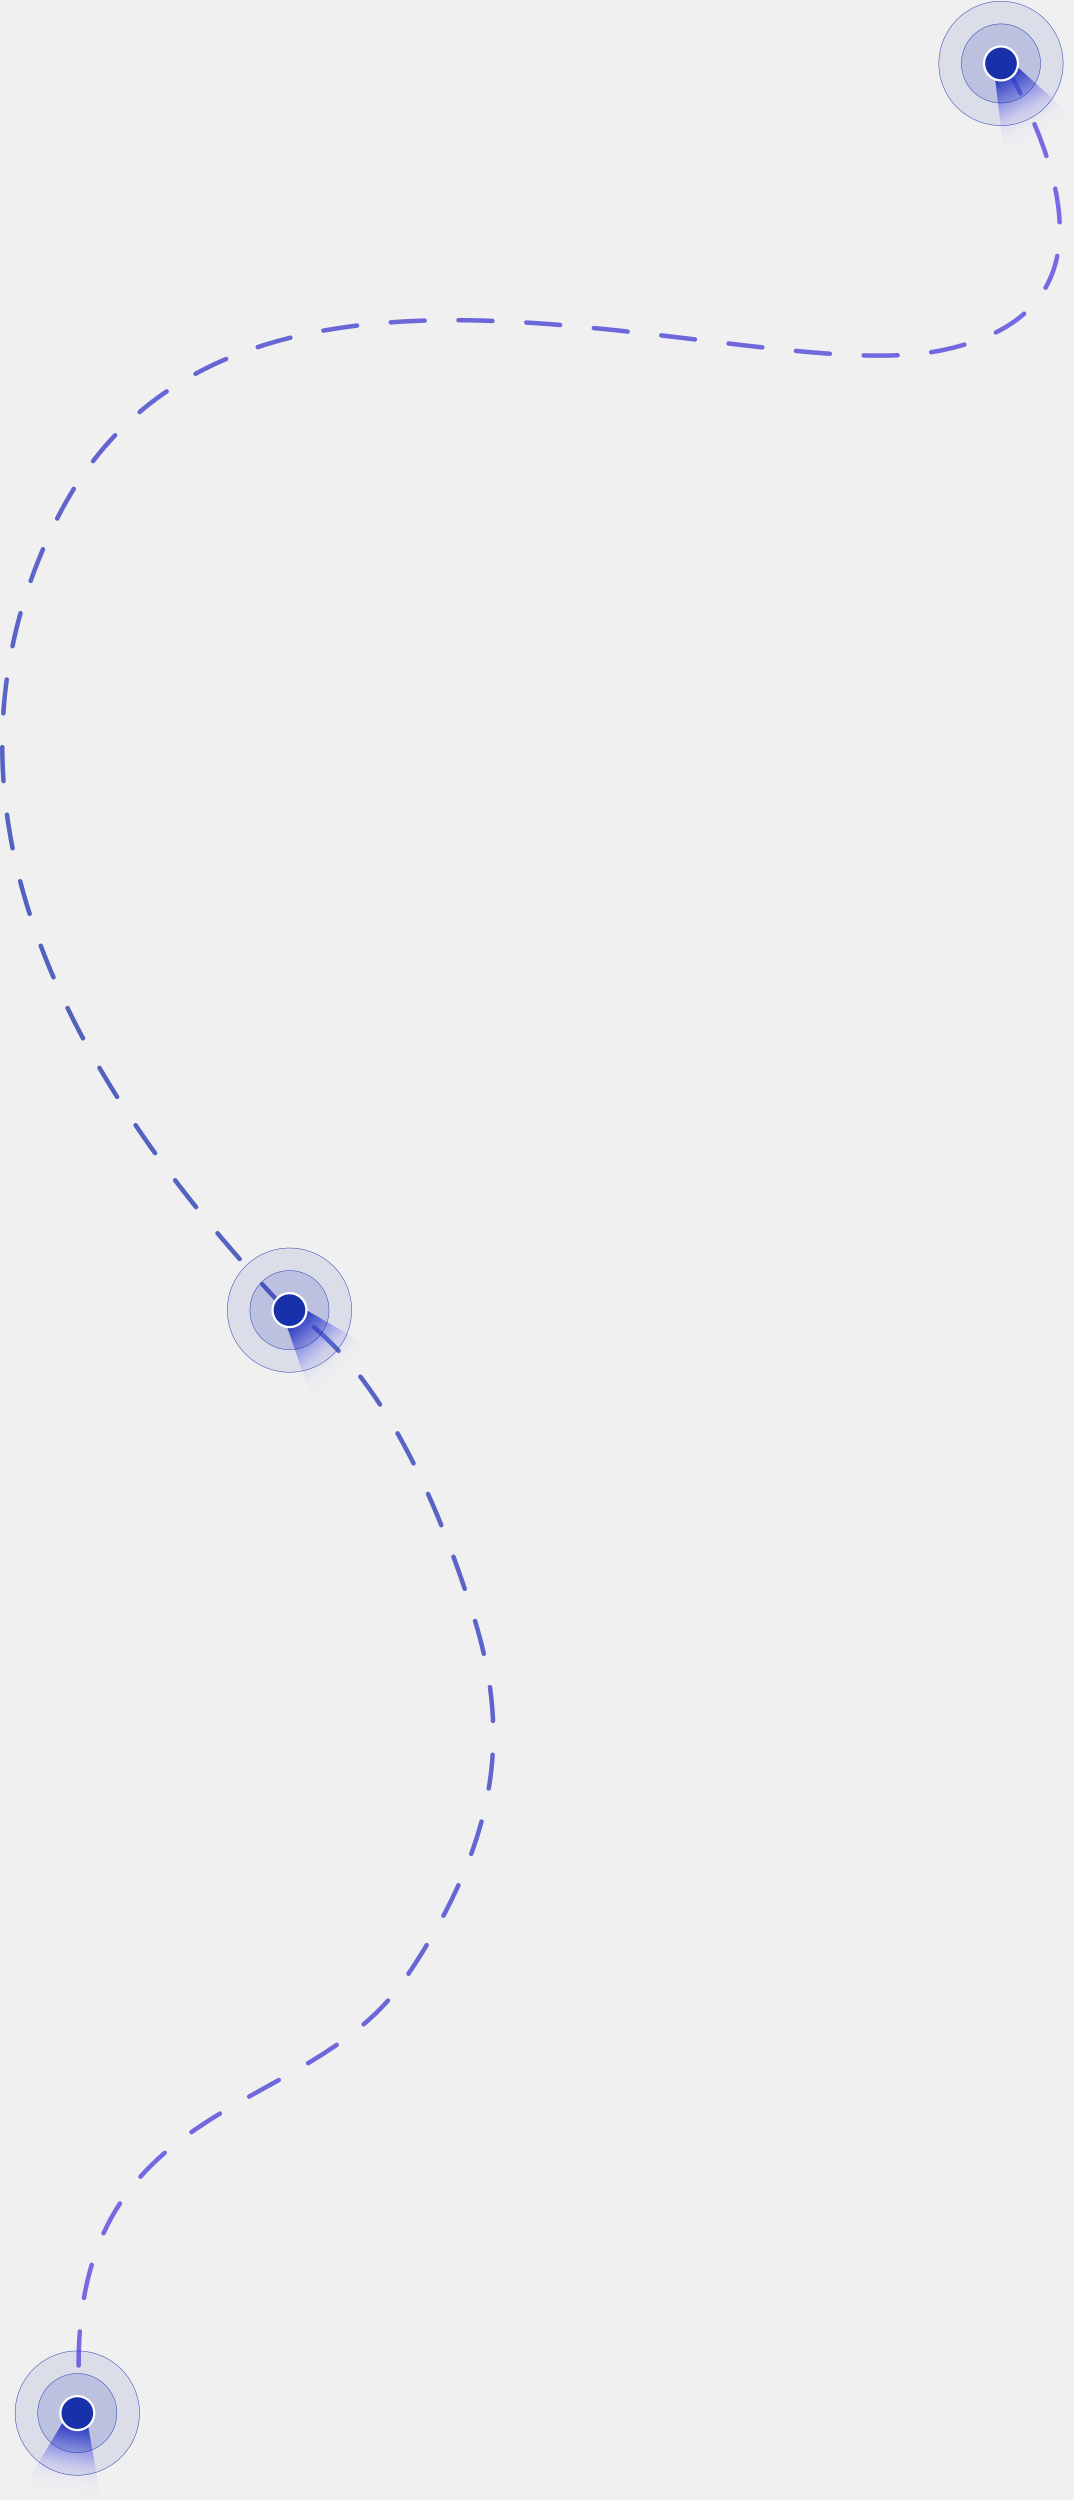
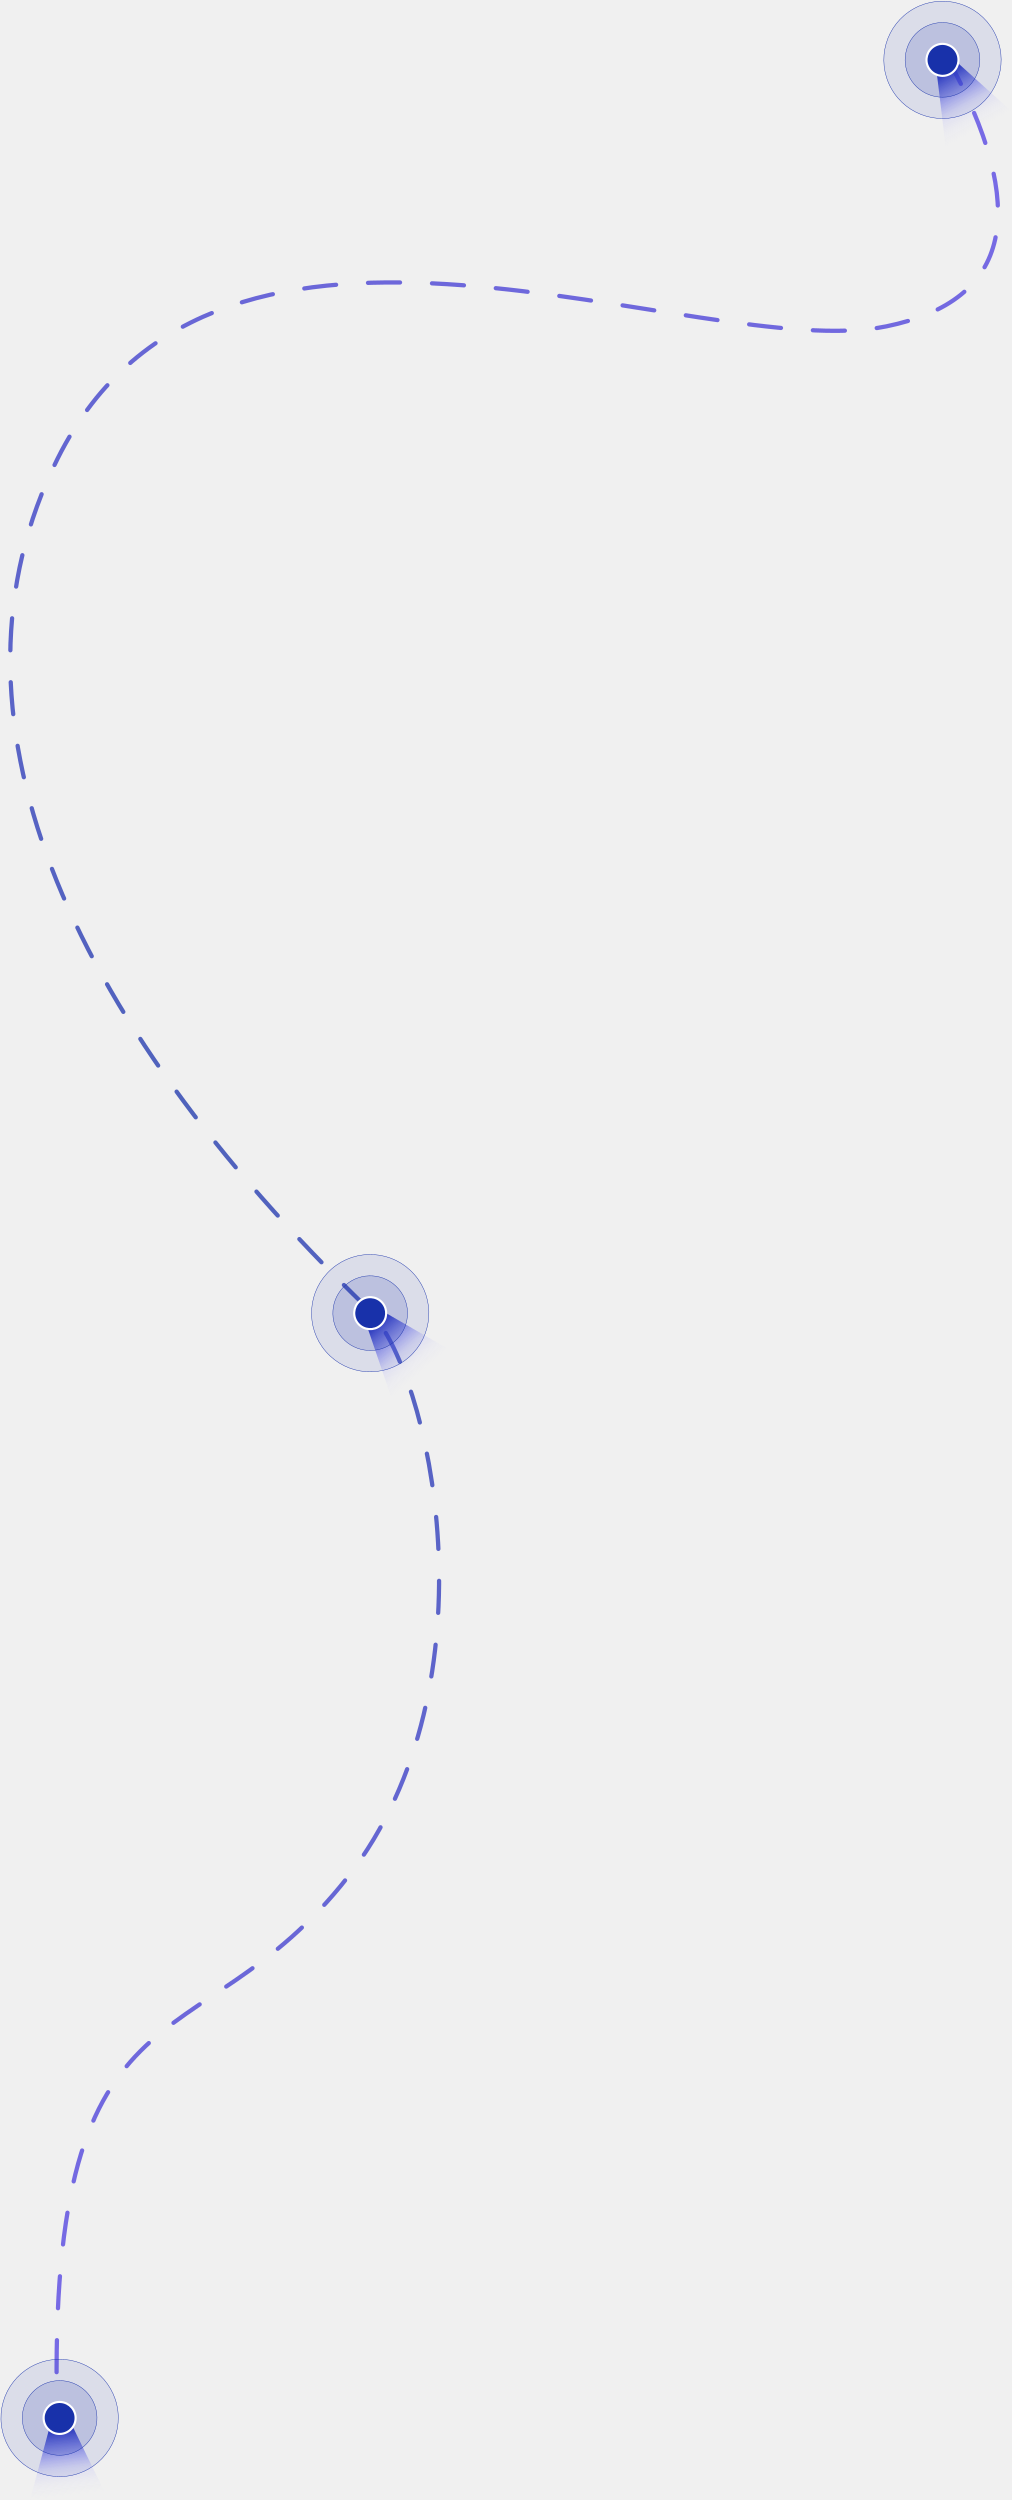
- <svg xmlns="http://www.w3.org/2000/svg" width="475" height="1106" viewBox="0 0 475 1106">
+ <svg xmlns="http://www.w3.org/2000/svg" width="474" height="1172" viewBox="0 0 474 1172">
  <defs>
-     <linearGradient id="a" x1="60.504%" x2="39.803%" y1="-1.236%" y2="100%">
+     <linearGradient id="a" x1="58.899%" x2="41.361%" y1="-1.236%" y2="100%">
      <stop offset="0%" stop-color="#4E3CE1" />
      <stop offset="50.399%" stop-color="#1831AA" />
      <stop offset="100%" stop-color="#4E3CE1" />
    </linearGradient>
    <linearGradient id="b" x1="50%" x2="50%" y1="1.431%" y2="100%">
      <stop offset="0%" stop-color="#2A37C1" />
      <stop offset="59.51%" stop-color="#6D6CFB" stop-opacity=".148" />
      <stop offset="80.089%" stop-color="#9B9AF4" stop-opacity=".059" />
      <stop offset="100%" stop-color="#B5B4FF" stop-opacity="0" />
    </linearGradient>
  </defs>
  <g fill="none" fill-rule="evenodd">
-     <path stroke="url(#a)" stroke-dasharray="15,15" stroke-linecap="round" stroke-linejoin="round" stroke-width="2" d="M443.52 38c40 72.667 30.666 115-28 127-88 18-318-79-393 78-50 104.667-16.74 219 99.782 343 34.79 20.064 63.53 66.397 86.218 139 15 48 14 95-30 160s-154.756 49.746-144 189" opacity=".746" transform="translate(1 -10)" />
-     <g transform="rotate(-29 236.26 -775.214)">
+     <path stroke="url(#a)" stroke-dasharray="15,15" stroke-linecap="round" stroke-linejoin="round" stroke-width="2" d="M446.52 36c40 72.667 30.666 115-28 127-88 18-312.46-90.122-388.52 62-59 118 3.061 260.792 145 398 30 29 62 176-9 267S23 930 30 1150" opacity=".746" transform="translate(-3 -10)" />
+     <g transform="rotate(-29 235.76 -773.281)">
      <path fill="url(#b)" d="M44 64L33 32H22L9 64" />
      <circle cx="27.5" cy="27.5" r="17.5" fill="#1831AA" fill-opacity=".158" stroke="#1831AA" stroke-width=".2" />
      <circle cx="27.5" cy="27.5" r="27.5" fill="#1831AA" fill-opacity=".097" stroke="#1831AA" stroke-width=".2" />
      <circle cx="27.5" cy="27.5" r="7.5" fill="#1831AA" stroke="#FFF" />
    </g>
-     <g transform="rotate(-41 816.118 169.062)">
+     <g transform="rotate(-41 887.001 126.24)">
      <path fill="url(#b)" d="M44 64L33 32H22L9 64" />
      <circle cx="27.5" cy="27.5" r="17.5" fill="#1831AA" fill-opacity=".158" stroke="#1831AA" stroke-width=".2" />
      <circle cx="27.5" cy="27.5" r="27.5" fill="#1831AA" fill-opacity=".097" stroke="#1831AA" stroke-width=".2" />
      <circle cx="27.5" cy="27.5" r="7.5" fill="#1831AA" stroke="#FFF" />
    </g>
-     <g transform="rotate(9 -6576.726 590.119)">
+     <g transform="rotate(-7 9069.47 576.825)">
      <path fill="url(#b)" d="M44 64L33 32H22L9 64" />
      <circle cx="27.5" cy="27.5" r="17.5" fill="#1831AA" fill-opacity=".158" stroke="#1831AA" stroke-width=".2" />
      <circle cx="27.5" cy="27.5" r="27.5" fill="#1831AA" fill-opacity=".097" stroke="#1831AA" stroke-width=".2" />
      <circle cx="27.5" cy="27.5" r="7.5" fill="#1831AA" stroke="#FFF" />
    </g>
  </g>
</svg>
